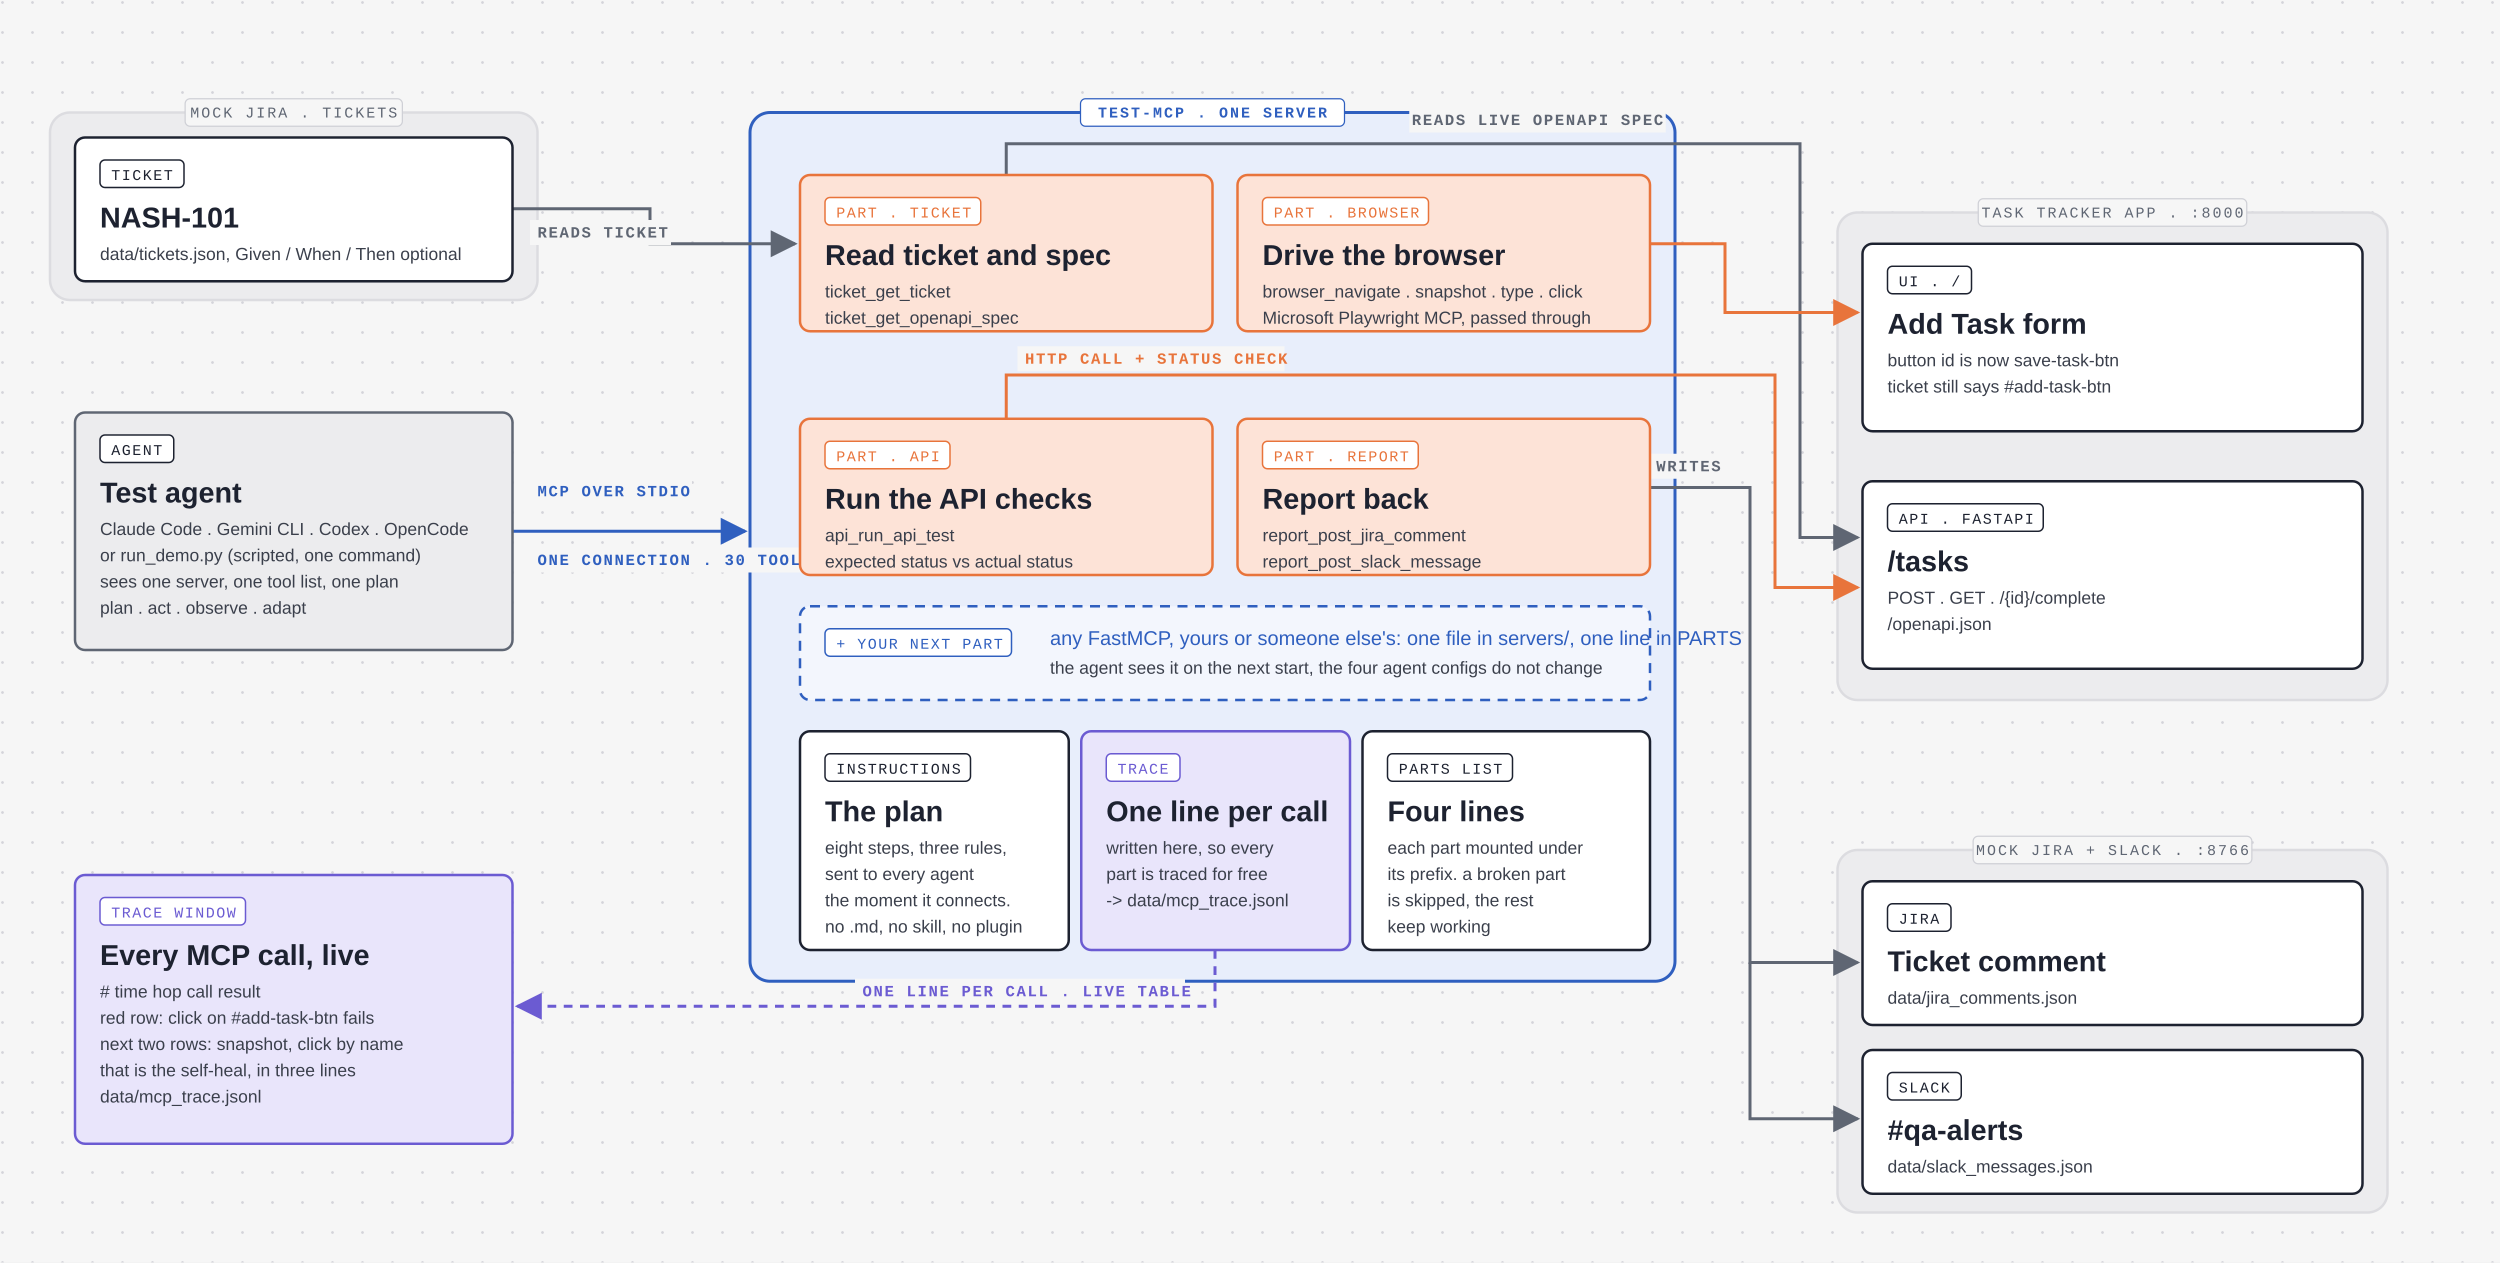
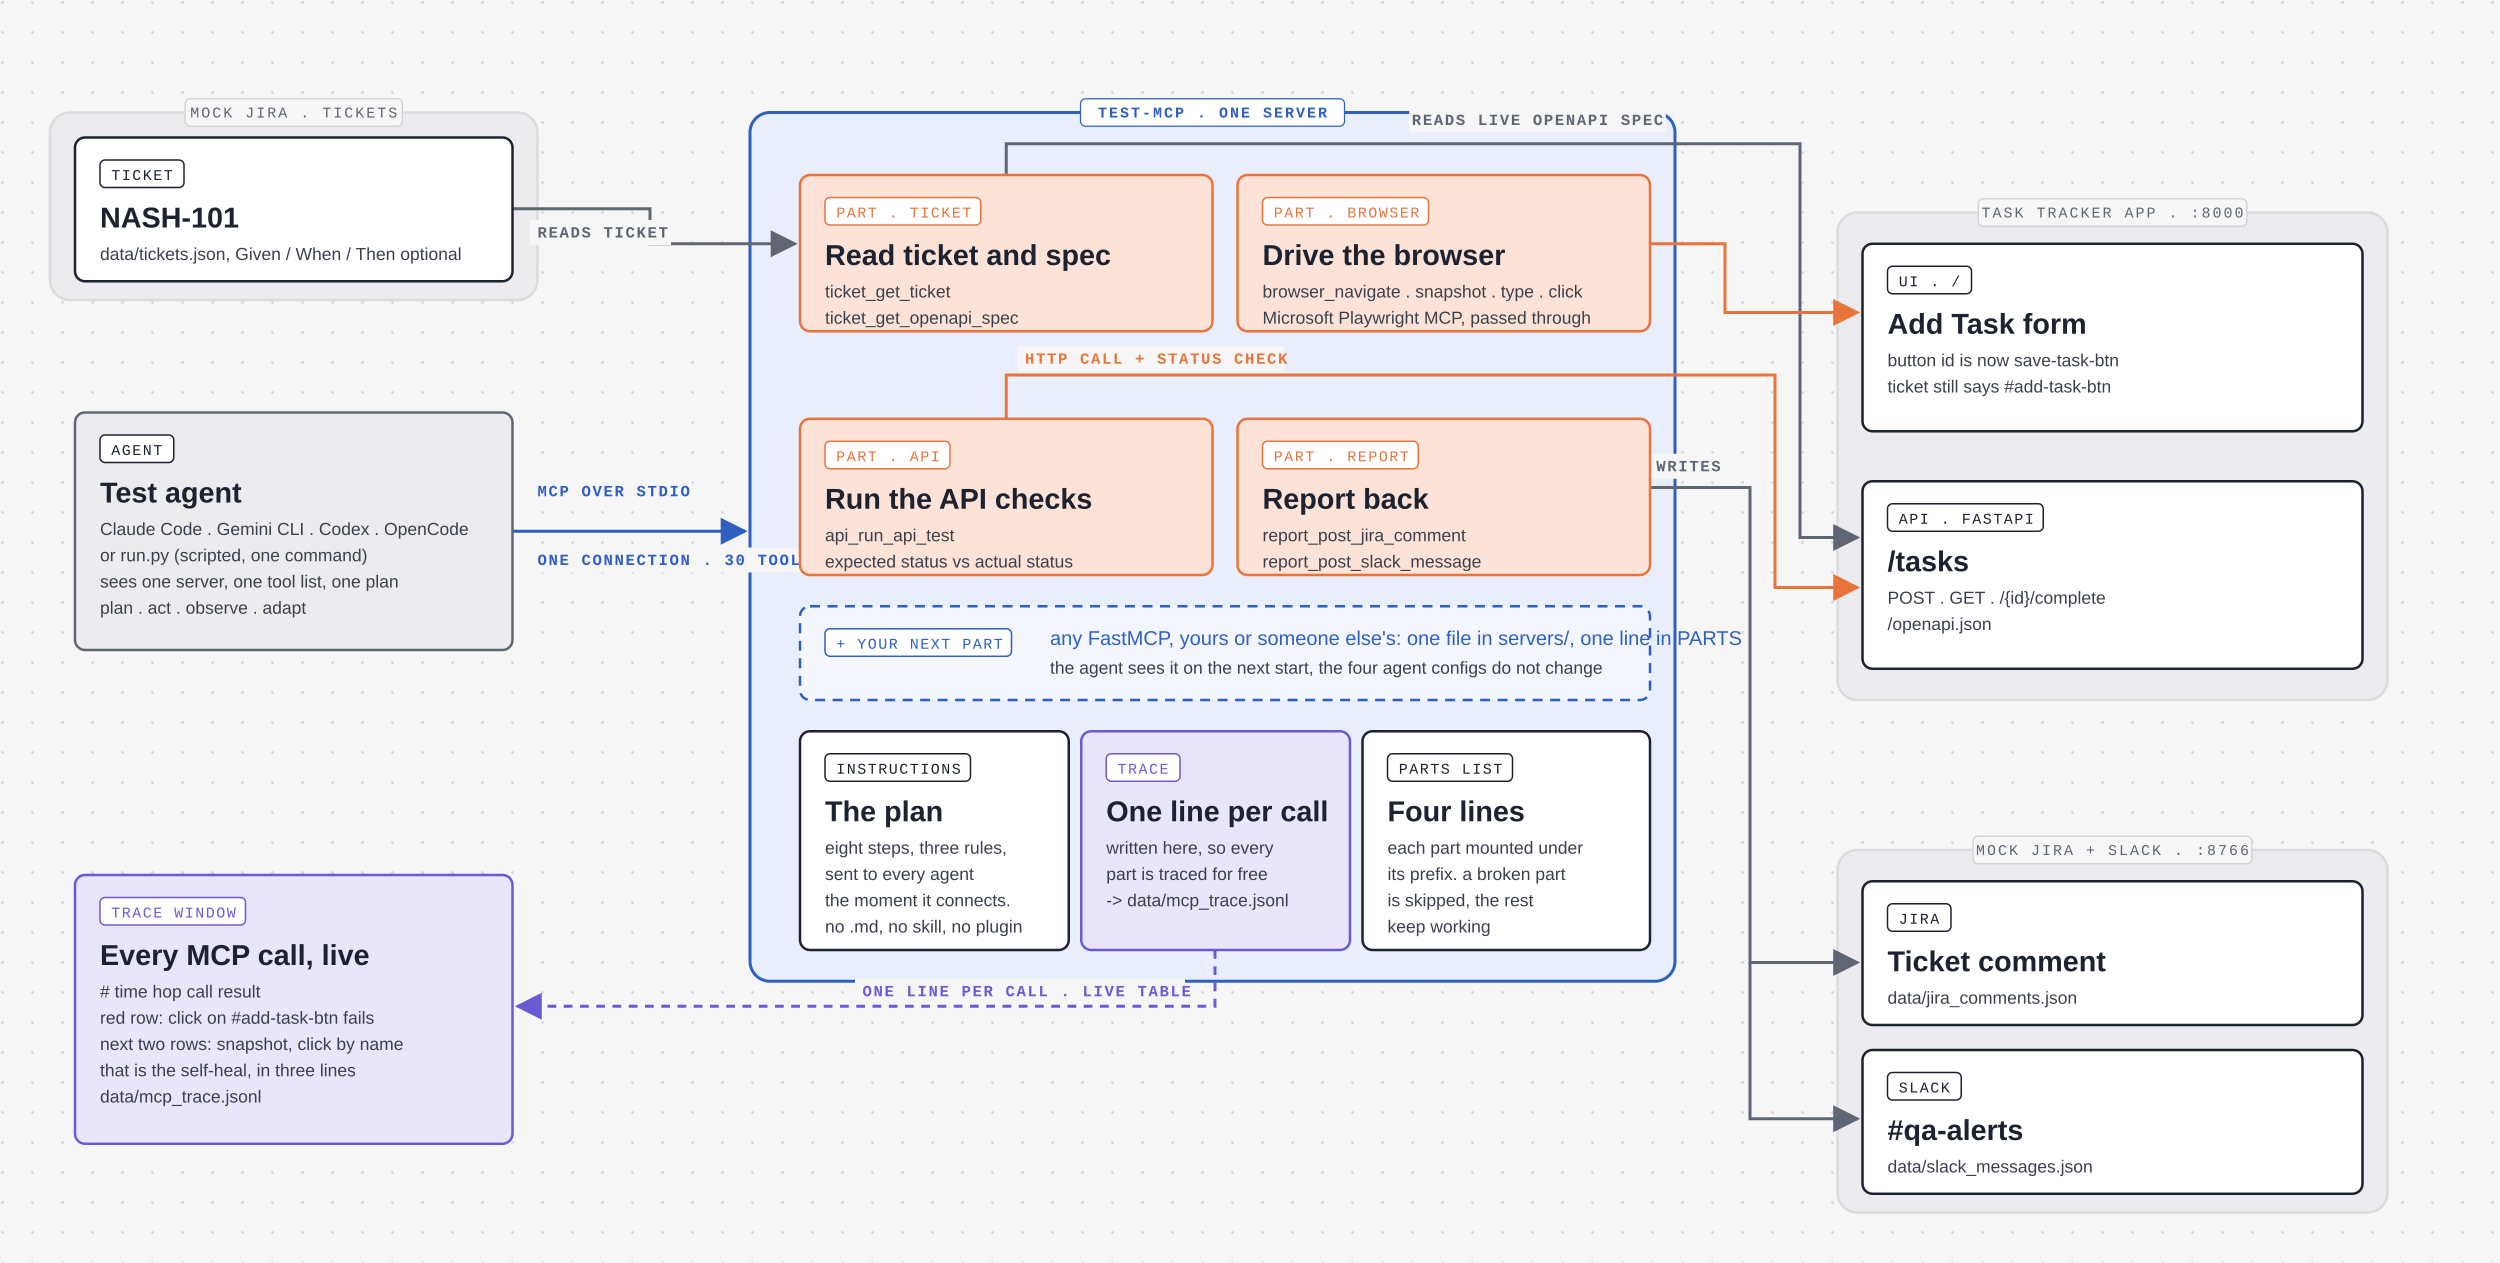
<svg xmlns="http://www.w3.org/2000/svg" width="2000" height="1010" viewBox="0 0 2000 1010">
  <defs>
    <pattern id="dots" width="24" height="24" patternUnits="userSpaceOnUse">
      <circle cx="2" cy="2" r="1.1" fill="#d4d4da" />
    </pattern>
    <marker id="a-blue" viewBox="0 0 10 10" refX="9" refY="5" markerWidth="9" markerHeight="9" orient="auto-start-reverse">
      <path d="M0 0 L10 5 L0 10 z" fill="#2f5fbf" />
    </marker>
    <marker id="a-orange" viewBox="0 0 10 10" refX="9" refY="5" markerWidth="9" markerHeight="9" orient="auto-start-reverse">
      <path d="M0 0 L10 5 L0 10 z" fill="#e8743b" />
    </marker>
    <marker id="a-purple" viewBox="0 0 10 10" refX="9" refY="5" markerWidth="9" markerHeight="9" orient="auto-start-reverse">
      <path d="M0 0 L10 5 L0 10 z" fill="#6b5bd2" />
    </marker>
    <marker id="a-grey" viewBox="0 0 10 10" refX="9" refY="5" markerWidth="9" markerHeight="9" orient="auto-start-reverse">
      <path d="M0 0 L10 5 L0 10 z" fill="#5f6673" />
    </marker>
    <marker id="a-ink" viewBox="0 0 10 10" refX="9" refY="5" markerWidth="9" markerHeight="9" orient="auto-start-reverse">
      <path d="M0 0 L10 5 L0 10 z" fill="#1d2230" />
    </marker>
  </defs>
  <rect width="2000" height="1010" fill="#f6f6f6" />
  <rect width="2000" height="1010" fill="url(#dots)" />
  <rect x="40" y="90" width="390" height="150" rx="16" fill="#ececee" stroke="#dcdce0" stroke-width="2" />
  <rect x="148.1" y="79" width="173.8" height="22" rx="4" fill="#f6f6f6" stroke="#cfd0d6" />
  <text x="235.0" y="94" text-anchor="middle" font-family="Consolas, 'JetBrains Mono', 'Courier New', monospace" font-size="12" letter-spacing="1.6" fill="#5f6673">MOCK JIRA . TICKETS</text>
  <rect x="600" y="90" width="740" height="695" rx="16" fill="#e8eefb" stroke="#2f5fbf" stroke-width="2.4" />
  <rect x="864.4" y="79" width="211.2" height="22" rx="4" fill="#fff" stroke="#2f5fbf" />
  <text x="970.0" y="94" text-anchor="middle" font-family="Consolas, 'JetBrains Mono', 'Courier New', monospace" font-size="12" font-weight="700" letter-spacing="1.6" fill="#2f5fbf">TEST-MCP . ONE SERVER</text>
  <rect x="1470" y="170" width="440" height="390" rx="16" fill="#ececee" stroke="#dcdce0" stroke-width="2" />
  <rect x="1582.6" y="159" width="214.8" height="22" rx="4" fill="#f6f6f6" stroke="#cfd0d6" />
  <text x="1690.0" y="174" text-anchor="middle" font-family="Consolas, 'JetBrains Mono', 'Courier New', monospace" font-size="12" letter-spacing="1.6" fill="#5f6673">TASK TRACKER APP . :8000</text>
  <rect x="1470" y="680" width="440" height="290" rx="16" fill="#ececee" stroke="#dcdce0" stroke-width="2" />
  <rect x="1578.5" y="669" width="223.0" height="22" rx="4" fill="#f6f6f6" stroke="#cfd0d6" />
  <text x="1690.0" y="684" text-anchor="middle" font-family="Consolas, 'JetBrains Mono', 'Courier New', monospace" font-size="12" letter-spacing="1.6" fill="#5f6673">MOCK JIRA + SLACK . :8766</text>
  <path d="M 410 167 L 520 167 L 520 195 L 636 195" fill="none" stroke="#5f6673" stroke-width="2.4" marker-end="url(#a-grey)" />
  <rect x="424.0" y="176" width="112.8" height="20" fill="#f6f6f6" />
  <text x="430" y="190" text-anchor="start" font-family="Consolas, 'JetBrains Mono', 'Courier New', monospace" font-size="12.5" font-weight="700" letter-spacing="1.3" fill="#5f6673">READS TICKET</text>
  <path d="M 410 425 L 596 425" fill="none" stroke="#2f5fbf" stroke-width="2.4" marker-end="url(#a-blue)" />
  <rect x="424.0" y="383" width="129.6" height="20" fill="#f6f6f6" />
  <text x="430" y="397" text-anchor="start" font-family="Consolas, 'JetBrains Mono', 'Courier New', monospace" font-size="12.5" font-weight="700" letter-spacing="1.3" fill="#2f5fbf">MCP OVER STDIO</text>
  <rect x="424.0" y="438" width="222.0" height="20" fill="#f6f6f6" />
  <text x="430" y="452" text-anchor="start" font-family="Consolas, 'JetBrains Mono', 'Courier New', monospace" font-size="12.5" font-weight="700" letter-spacing="1.3" fill="#2f5fbf">ONE CONNECTION . 30 TOOLS</text>
  <path d="M 805 140 L 805 115 L 1440 115 L 1440 430 L 1486 430" fill="none" stroke="#5f6673" stroke-width="2.4" marker-end="url(#a-grey)" />
  <rect x="1127.4" y="86" width="205.2" height="20" fill="#f6f6f6" />
  <text x="1230" y="100" text-anchor="middle" font-family="Consolas, 'JetBrains Mono', 'Courier New', monospace" font-size="12.5" font-weight="700" letter-spacing="1.3" fill="#5f6673">READS LIVE OPENAPI SPEC</text>
  <path d="M 1320 195 L 1380 195 L 1380 250 L 1486 250" fill="none" stroke="#e8743b" stroke-width="2.4" marker-end="url(#a-orange)" />
  <path d="M 805 335 L 805 300 L 1420 300 L 1420 470 L 1486 470" fill="none" stroke="#e8743b" stroke-width="2.4" marker-end="url(#a-orange)" />
  <rect x="814.0" y="277" width="213.6" height="20" fill="#f6f6f6" />
  <text x="820" y="291" text-anchor="start" font-family="Consolas, 'JetBrains Mono', 'Courier New', monospace" font-size="12.5" font-weight="700" letter-spacing="1.3" fill="#e8743b">HTTP CALL + STATUS CHECK</text>
  <path d="M 1320 390 L 1400 390 L 1400 770 L 1486 770" fill="none" stroke="#5f6673" stroke-width="2.4" marker-end="url(#a-grey)" />
  <path d="M 1400 770 L 1400 895 L 1486 895" fill="none" stroke="#5f6673" stroke-width="2.4" marker-end="url(#a-grey)" />
  <rect x="1319.0" y="363" width="62.4" height="20" fill="#f6f6f6" />
  <text x="1325" y="377" text-anchor="start" font-family="Consolas, 'JetBrains Mono', 'Courier New', monospace" font-size="12.5" font-weight="700" letter-spacing="1.3" fill="#5f6673">WRITES</text>
  <path d="M 972 760 L 972 805 L 414 805" fill="none" stroke="#6b5bd2" stroke-width="2.4" stroke-dasharray="7 6" marker-end="url(#a-purple)" />
  <rect x="684.0" y="783" width="264.0" height="20" fill="#f6f6f6" />
  <text x="690" y="797" text-anchor="start" font-family="Consolas, 'JetBrains Mono', 'Courier New', monospace" font-size="12.5" font-weight="700" letter-spacing="1.3" fill="#6b5bd2">ONE LINE PER CALL . LIVE TABLE</text>
  <rect x="60" y="110" width="350" height="115" rx="8" fill="#ffffff" stroke="#1d2230" stroke-width="2" />
  <rect x="80" y="128" width="67.2" height="22" rx="4" fill="#fff" stroke="#1d2230" stroke-width="1.2" />
  <text x="89" y="144" font-family="Consolas, 'JetBrains Mono', 'Courier New', monospace" font-size="12" letter-spacing="1.2" fill="#1d2230">TICKET</text>
  <text x="80" y="182" font-family="'Segoe UI', Arial, sans-serif" font-size="23" font-weight="700" fill="#1d2230">NASH-101</text>
  <text x="80" y="208" font-family="'Segoe UI', Arial, sans-serif" font-size="14" fill="#3a3f4b">data/tickets.json, Given / When / Then optional</text>
  <rect x="60" y="330" width="350" height="190" rx="8" fill="#ececee" stroke="#5f6673" stroke-width="2" />
  <rect x="80" y="348" width="59.0" height="22" rx="4" fill="#fff" stroke="#1d2230" stroke-width="1.2" />
  <text x="89" y="364" font-family="Consolas, 'JetBrains Mono', 'Courier New', monospace" font-size="12" letter-spacing="1.2" fill="#1d2230">AGENT</text>
  <text x="80" y="402" font-family="'Segoe UI', Arial, sans-serif" font-size="23" font-weight="700" fill="#1d2230">Test agent</text>
  <text x="80" y="428" font-family="'Segoe UI', Arial, sans-serif" font-size="14" fill="#3a3f4b">Claude Code . Gemini CLI . Codex . OpenCode</text>
-   <text x="80" y="449" font-family="'Segoe UI', Arial, sans-serif" font-size="14" fill="#3a3f4b">or run_demo.py (scripted, one command)</text>
+   <text x="80" y="449" font-family="'Segoe UI', Arial, sans-serif" font-size="14" fill="#3a3f4b">or run.py (scripted, one command)</text>
  <text x="80" y="470" font-family="'Segoe UI', Arial, sans-serif" font-size="14" fill="#3a3f4b">sees one server, one tool list, one plan</text>
  <text x="80" y="491" font-family="'Segoe UI', Arial, sans-serif" font-size="14" fill="#3a3f4b">plan . act . observe . adapt</text>
  <rect x="60" y="700" width="350" height="215" rx="8" fill="#e9e5fb" stroke="#6b5bd2" stroke-width="2" />
  <rect x="80" y="718" width="116.4" height="22" rx="4" fill="#fff" stroke="#6b5bd2" stroke-width="1.2" />
  <text x="89" y="734" font-family="Consolas, 'JetBrains Mono', 'Courier New', monospace" font-size="12" letter-spacing="1.2" fill="#6b5bd2">TRACE WINDOW</text>
  <text x="80" y="772" font-family="'Segoe UI', Arial, sans-serif" font-size="23" font-weight="700" fill="#1d2230">Every MCP call, live</text>
  <text x="80" y="798" font-family="'Segoe UI', Arial, sans-serif" font-size="14" fill="#3a3f4b">#  time  hop  call  result</text>
  <text x="80" y="819" font-family="'Segoe UI', Arial, sans-serif" font-size="14" fill="#3a3f4b">red row: click on #add-task-btn fails</text>
  <text x="80" y="840" font-family="'Segoe UI', Arial, sans-serif" font-size="14" fill="#3a3f4b">next two rows: snapshot, click by name</text>
  <text x="80" y="861" font-family="'Segoe UI', Arial, sans-serif" font-size="14" fill="#3a3f4b">that is the self-heal, in three lines</text>
  <text x="80" y="882" font-family="'Segoe UI', Arial, sans-serif" font-size="14" fill="#3a3f4b">data/mcp_trace.jsonl</text>
  <rect x="640" y="140" width="330" height="125" rx="8" fill="#fde3d7" stroke="#e8743b" stroke-width="2" />
  <rect x="660" y="158" width="124.6" height="22" rx="4" fill="#fff" stroke="#e8743b" stroke-width="1.2" />
  <text x="669" y="174" font-family="Consolas, 'JetBrains Mono', 'Courier New', monospace" font-size="12" letter-spacing="1.2" fill="#e8743b">PART . TICKET</text>
  <text x="660" y="212" font-family="'Segoe UI', Arial, sans-serif" font-size="23" font-weight="700" fill="#1d2230">Read ticket and spec</text>
  <text x="660" y="238" font-family="'Segoe UI', Arial, sans-serif" font-size="14" fill="#3a3f4b">ticket_get_ticket</text>
  <text x="660" y="259" font-family="'Segoe UI', Arial, sans-serif" font-size="14" fill="#3a3f4b">ticket_get_openapi_spec</text>
  <rect x="990" y="140" width="330" height="125" rx="8" fill="#fde3d7" stroke="#e8743b" stroke-width="2" />
  <rect x="1010" y="158" width="132.8" height="22" rx="4" fill="#fff" stroke="#e8743b" stroke-width="1.2" />
  <text x="1019" y="174" font-family="Consolas, 'JetBrains Mono', 'Courier New', monospace" font-size="12" letter-spacing="1.2" fill="#e8743b">PART . BROWSER</text>
  <text x="1010" y="212" font-family="'Segoe UI', Arial, sans-serif" font-size="23" font-weight="700" fill="#1d2230">Drive the browser</text>
  <text x="1010" y="238" font-family="'Segoe UI', Arial, sans-serif" font-size="14" fill="#3a3f4b">browser_navigate . snapshot . type . click</text>
  <text x="1010" y="259" font-family="'Segoe UI', Arial, sans-serif" font-size="14" fill="#3a3f4b">Microsoft Playwright MCP, passed through</text>
  <rect x="640" y="335" width="330" height="125" rx="8" fill="#fde3d7" stroke="#e8743b" stroke-width="2" />
  <rect x="660" y="353" width="100.0" height="22" rx="4" fill="#fff" stroke="#e8743b" stroke-width="1.2" />
  <text x="669" y="369" font-family="Consolas, 'JetBrains Mono', 'Courier New', monospace" font-size="12" letter-spacing="1.2" fill="#e8743b">PART . API</text>
  <text x="660" y="407" font-family="'Segoe UI', Arial, sans-serif" font-size="23" font-weight="700" fill="#1d2230">Run the API checks</text>
  <text x="660" y="433" font-family="'Segoe UI', Arial, sans-serif" font-size="14" fill="#3a3f4b">api_run_api_test</text>
  <text x="660" y="454" font-family="'Segoe UI', Arial, sans-serif" font-size="14" fill="#3a3f4b">expected status vs actual status</text>
  <rect x="990" y="335" width="330" height="125" rx="8" fill="#fde3d7" stroke="#e8743b" stroke-width="2" />
  <rect x="1010" y="353" width="124.6" height="22" rx="4" fill="#fff" stroke="#e8743b" stroke-width="1.2" />
  <text x="1019" y="369" font-family="Consolas, 'JetBrains Mono', 'Courier New', monospace" font-size="12" letter-spacing="1.2" fill="#e8743b">PART . REPORT</text>
  <text x="1010" y="407" font-family="'Segoe UI', Arial, sans-serif" font-size="23" font-weight="700" fill="#1d2230">Report back</text>
  <text x="1010" y="433" font-family="'Segoe UI', Arial, sans-serif" font-size="14" fill="#3a3f4b">report_post_jira_comment</text>
  <text x="1010" y="454" font-family="'Segoe UI', Arial, sans-serif" font-size="14" fill="#3a3f4b">report_post_slack_message</text>
  <rect x="640" y="485" width="680" height="75" rx="8" fill="#f3f6fd" stroke="#2f5fbf" stroke-width="2" stroke-dasharray="8 6" />
  <rect x="660" y="503" width="149.2" height="22" rx="4" fill="#fff" stroke="#2f5fbf" stroke-width="1.2" />
  <text x="669" y="519" font-family="Consolas, 'JetBrains Mono', 'Courier New', monospace" font-size="12" letter-spacing="1.2" fill="#2f5fbf">+ YOUR NEXT PART</text>
  <text x="660" y="557" font-family="'Segoe UI', Arial, sans-serif" font-size="23" font-weight="700" fill="#1d2230" />
  <text x="840" y="516" font-family="'Segoe UI', Arial, sans-serif" font-size="16" fill="#2f5fbf">any FastMCP, yours or someone else's: one file in servers/, one line in PARTS</text>
  <text x="840" y="539" font-family="'Segoe UI', Arial, sans-serif" font-size="14" fill="#3a3f4b">the agent sees it on the next start, the four agent configs do not change</text>
  <rect x="640" y="585" width="215" height="175" rx="8" fill="#ffffff" stroke="#1d2230" stroke-width="2" />
  <rect x="660" y="603" width="116.4" height="22" rx="4" fill="#fff" stroke="#1d2230" stroke-width="1.2" />
  <text x="669" y="619" font-family="Consolas, 'JetBrains Mono', 'Courier New', monospace" font-size="12" letter-spacing="1.2" fill="#1d2230">INSTRUCTIONS</text>
  <text x="660" y="657" font-family="'Segoe UI', Arial, sans-serif" font-size="23" font-weight="700" fill="#1d2230">The plan</text>
  <text x="660" y="683" font-family="'Segoe UI', Arial, sans-serif" font-size="14" fill="#3a3f4b">eight steps, three rules,</text>
  <text x="660" y="704" font-family="'Segoe UI', Arial, sans-serif" font-size="14" fill="#3a3f4b">sent to every agent</text>
  <text x="660" y="725" font-family="'Segoe UI', Arial, sans-serif" font-size="14" fill="#3a3f4b">the moment it connects.</text>
  <text x="660" y="746" font-family="'Segoe UI', Arial, sans-serif" font-size="14" fill="#3a3f4b">no .md, no skill, no plugin</text>
  <rect x="865" y="585" width="215" height="175" rx="8" fill="#e9e5fb" stroke="#6b5bd2" stroke-width="2" />
  <rect x="885" y="603" width="59.0" height="22" rx="4" fill="#fff" stroke="#6b5bd2" stroke-width="1.2" />
  <text x="894" y="619" font-family="Consolas, 'JetBrains Mono', 'Courier New', monospace" font-size="12" letter-spacing="1.2" fill="#6b5bd2">TRACE</text>
  <text x="885" y="657" font-family="'Segoe UI', Arial, sans-serif" font-size="23" font-weight="700" fill="#1d2230">One line per call</text>
  <text x="885" y="683" font-family="'Segoe UI', Arial, sans-serif" font-size="14" fill="#3a3f4b">written here, so every</text>
  <text x="885" y="704" font-family="'Segoe UI', Arial, sans-serif" font-size="14" fill="#3a3f4b">part is traced for free</text>
  <text x="885" y="725" font-family="'Segoe UI', Arial, sans-serif" font-size="14" fill="#3a3f4b">-&gt; data/mcp_trace.jsonl</text>
  <rect x="1090" y="585" width="230" height="175" rx="8" fill="#ffffff" stroke="#1d2230" stroke-width="2" />
  <rect x="1110" y="603" width="100.0" height="22" rx="4" fill="#fff" stroke="#1d2230" stroke-width="1.2" />
  <text x="1119" y="619" font-family="Consolas, 'JetBrains Mono', 'Courier New', monospace" font-size="12" letter-spacing="1.2" fill="#1d2230">PARTS LIST</text>
  <text x="1110" y="657" font-family="'Segoe UI', Arial, sans-serif" font-size="23" font-weight="700" fill="#1d2230">Four lines</text>
  <text x="1110" y="683" font-family="'Segoe UI', Arial, sans-serif" font-size="14" fill="#3a3f4b">each part mounted under</text>
  <text x="1110" y="704" font-family="'Segoe UI', Arial, sans-serif" font-size="14" fill="#3a3f4b">its prefix. a broken part</text>
  <text x="1110" y="725" font-family="'Segoe UI', Arial, sans-serif" font-size="14" fill="#3a3f4b">is skipped, the rest</text>
  <text x="1110" y="746" font-family="'Segoe UI', Arial, sans-serif" font-size="14" fill="#3a3f4b">keep working</text>
  <rect x="1490" y="195" width="400" height="150" rx="8" fill="#ffffff" stroke="#1d2230" stroke-width="2" />
  <rect x="1510" y="213" width="67.2" height="22" rx="4" fill="#fff" stroke="#1d2230" stroke-width="1.2" />
  <text x="1519" y="229" font-family="Consolas, 'JetBrains Mono', 'Courier New', monospace" font-size="12" letter-spacing="1.2" fill="#1d2230">UI . /</text>
  <text x="1510" y="267" font-family="'Segoe UI', Arial, sans-serif" font-size="23" font-weight="700" fill="#1d2230">Add Task form</text>
  <text x="1510" y="293" font-family="'Segoe UI', Arial, sans-serif" font-size="14" fill="#3a3f4b">button id is now save-task-btn</text>
  <text x="1510" y="314" font-family="'Segoe UI', Arial, sans-serif" font-size="14" fill="#3a3f4b">ticket still says #add-task-btn</text>
  <rect x="1490" y="385" width="400" height="150" rx="8" fill="#ffffff" stroke="#1d2230" stroke-width="2" />
  <rect x="1510" y="403" width="124.6" height="22" rx="4" fill="#fff" stroke="#1d2230" stroke-width="1.2" />
  <text x="1519" y="419" font-family="Consolas, 'JetBrains Mono', 'Courier New', monospace" font-size="12" letter-spacing="1.2" fill="#1d2230">API . FASTAPI</text>
  <text x="1510" y="457" font-family="'Segoe UI', Arial, sans-serif" font-size="23" font-weight="700" fill="#1d2230">/tasks</text>
  <text x="1510" y="483" font-family="'Segoe UI', Arial, sans-serif" font-size="14" fill="#3a3f4b">POST . GET . /{id}/complete</text>
  <text x="1510" y="504" font-family="'Segoe UI', Arial, sans-serif" font-size="14" fill="#3a3f4b">/openapi.json</text>
  <rect x="1490" y="705" width="400" height="115" rx="8" fill="#ffffff" stroke="#1d2230" stroke-width="2" />
  <rect x="1510" y="723" width="50.8" height="22" rx="4" fill="#fff" stroke="#1d2230" stroke-width="1.2" />
  <text x="1519" y="739" font-family="Consolas, 'JetBrains Mono', 'Courier New', monospace" font-size="12" letter-spacing="1.2" fill="#1d2230">JIRA</text>
  <text x="1510" y="777" font-family="'Segoe UI', Arial, sans-serif" font-size="23" font-weight="700" fill="#1d2230">Ticket comment</text>
  <text x="1510" y="803" font-family="'Segoe UI', Arial, sans-serif" font-size="14" fill="#3a3f4b">data/jira_comments.json</text>
  <rect x="1490" y="840" width="400" height="115" rx="8" fill="#ffffff" stroke="#1d2230" stroke-width="2" />
  <rect x="1510" y="858" width="59.0" height="22" rx="4" fill="#fff" stroke="#1d2230" stroke-width="1.2" />
  <text x="1519" y="874" font-family="Consolas, 'JetBrains Mono', 'Courier New', monospace" font-size="12" letter-spacing="1.2" fill="#1d2230">SLACK</text>
  <text x="1510" y="912" font-family="'Segoe UI', Arial, sans-serif" font-size="23" font-weight="700" fill="#1d2230">#qa-alerts</text>
  <text x="1510" y="938" font-family="'Segoe UI', Arial, sans-serif" font-size="14" fill="#3a3f4b">data/slack_messages.json</text>
</svg>
